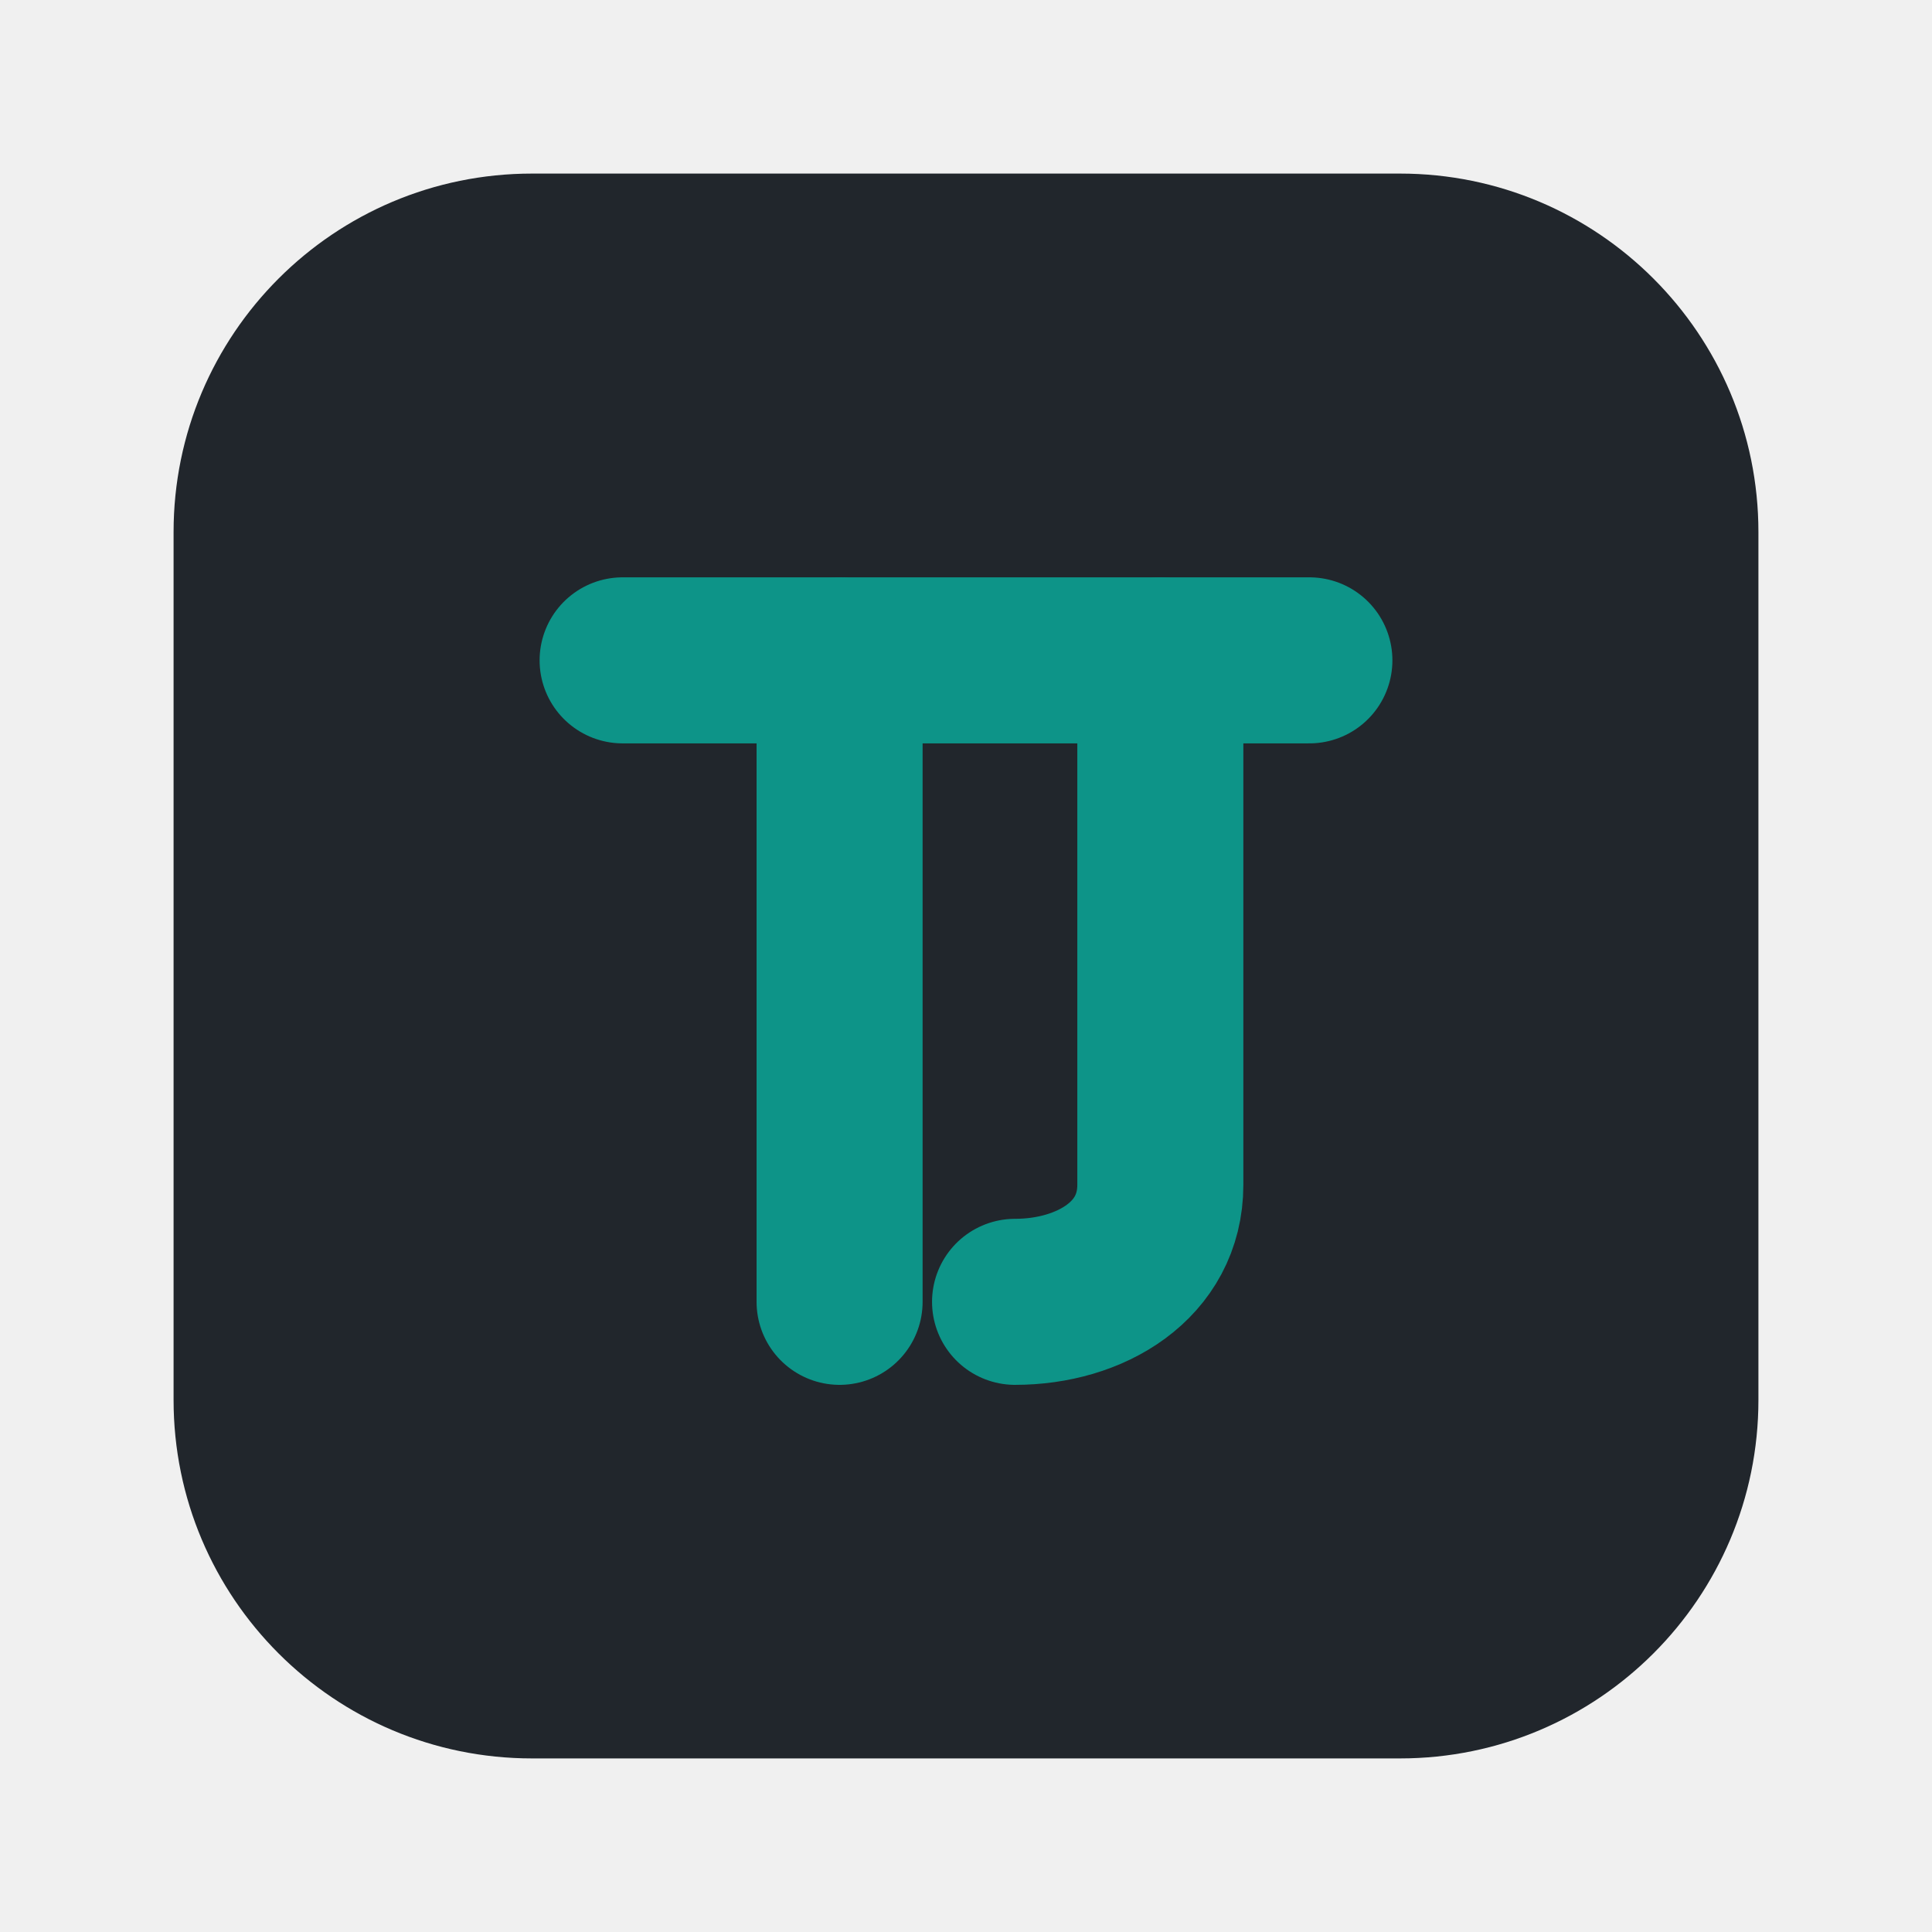
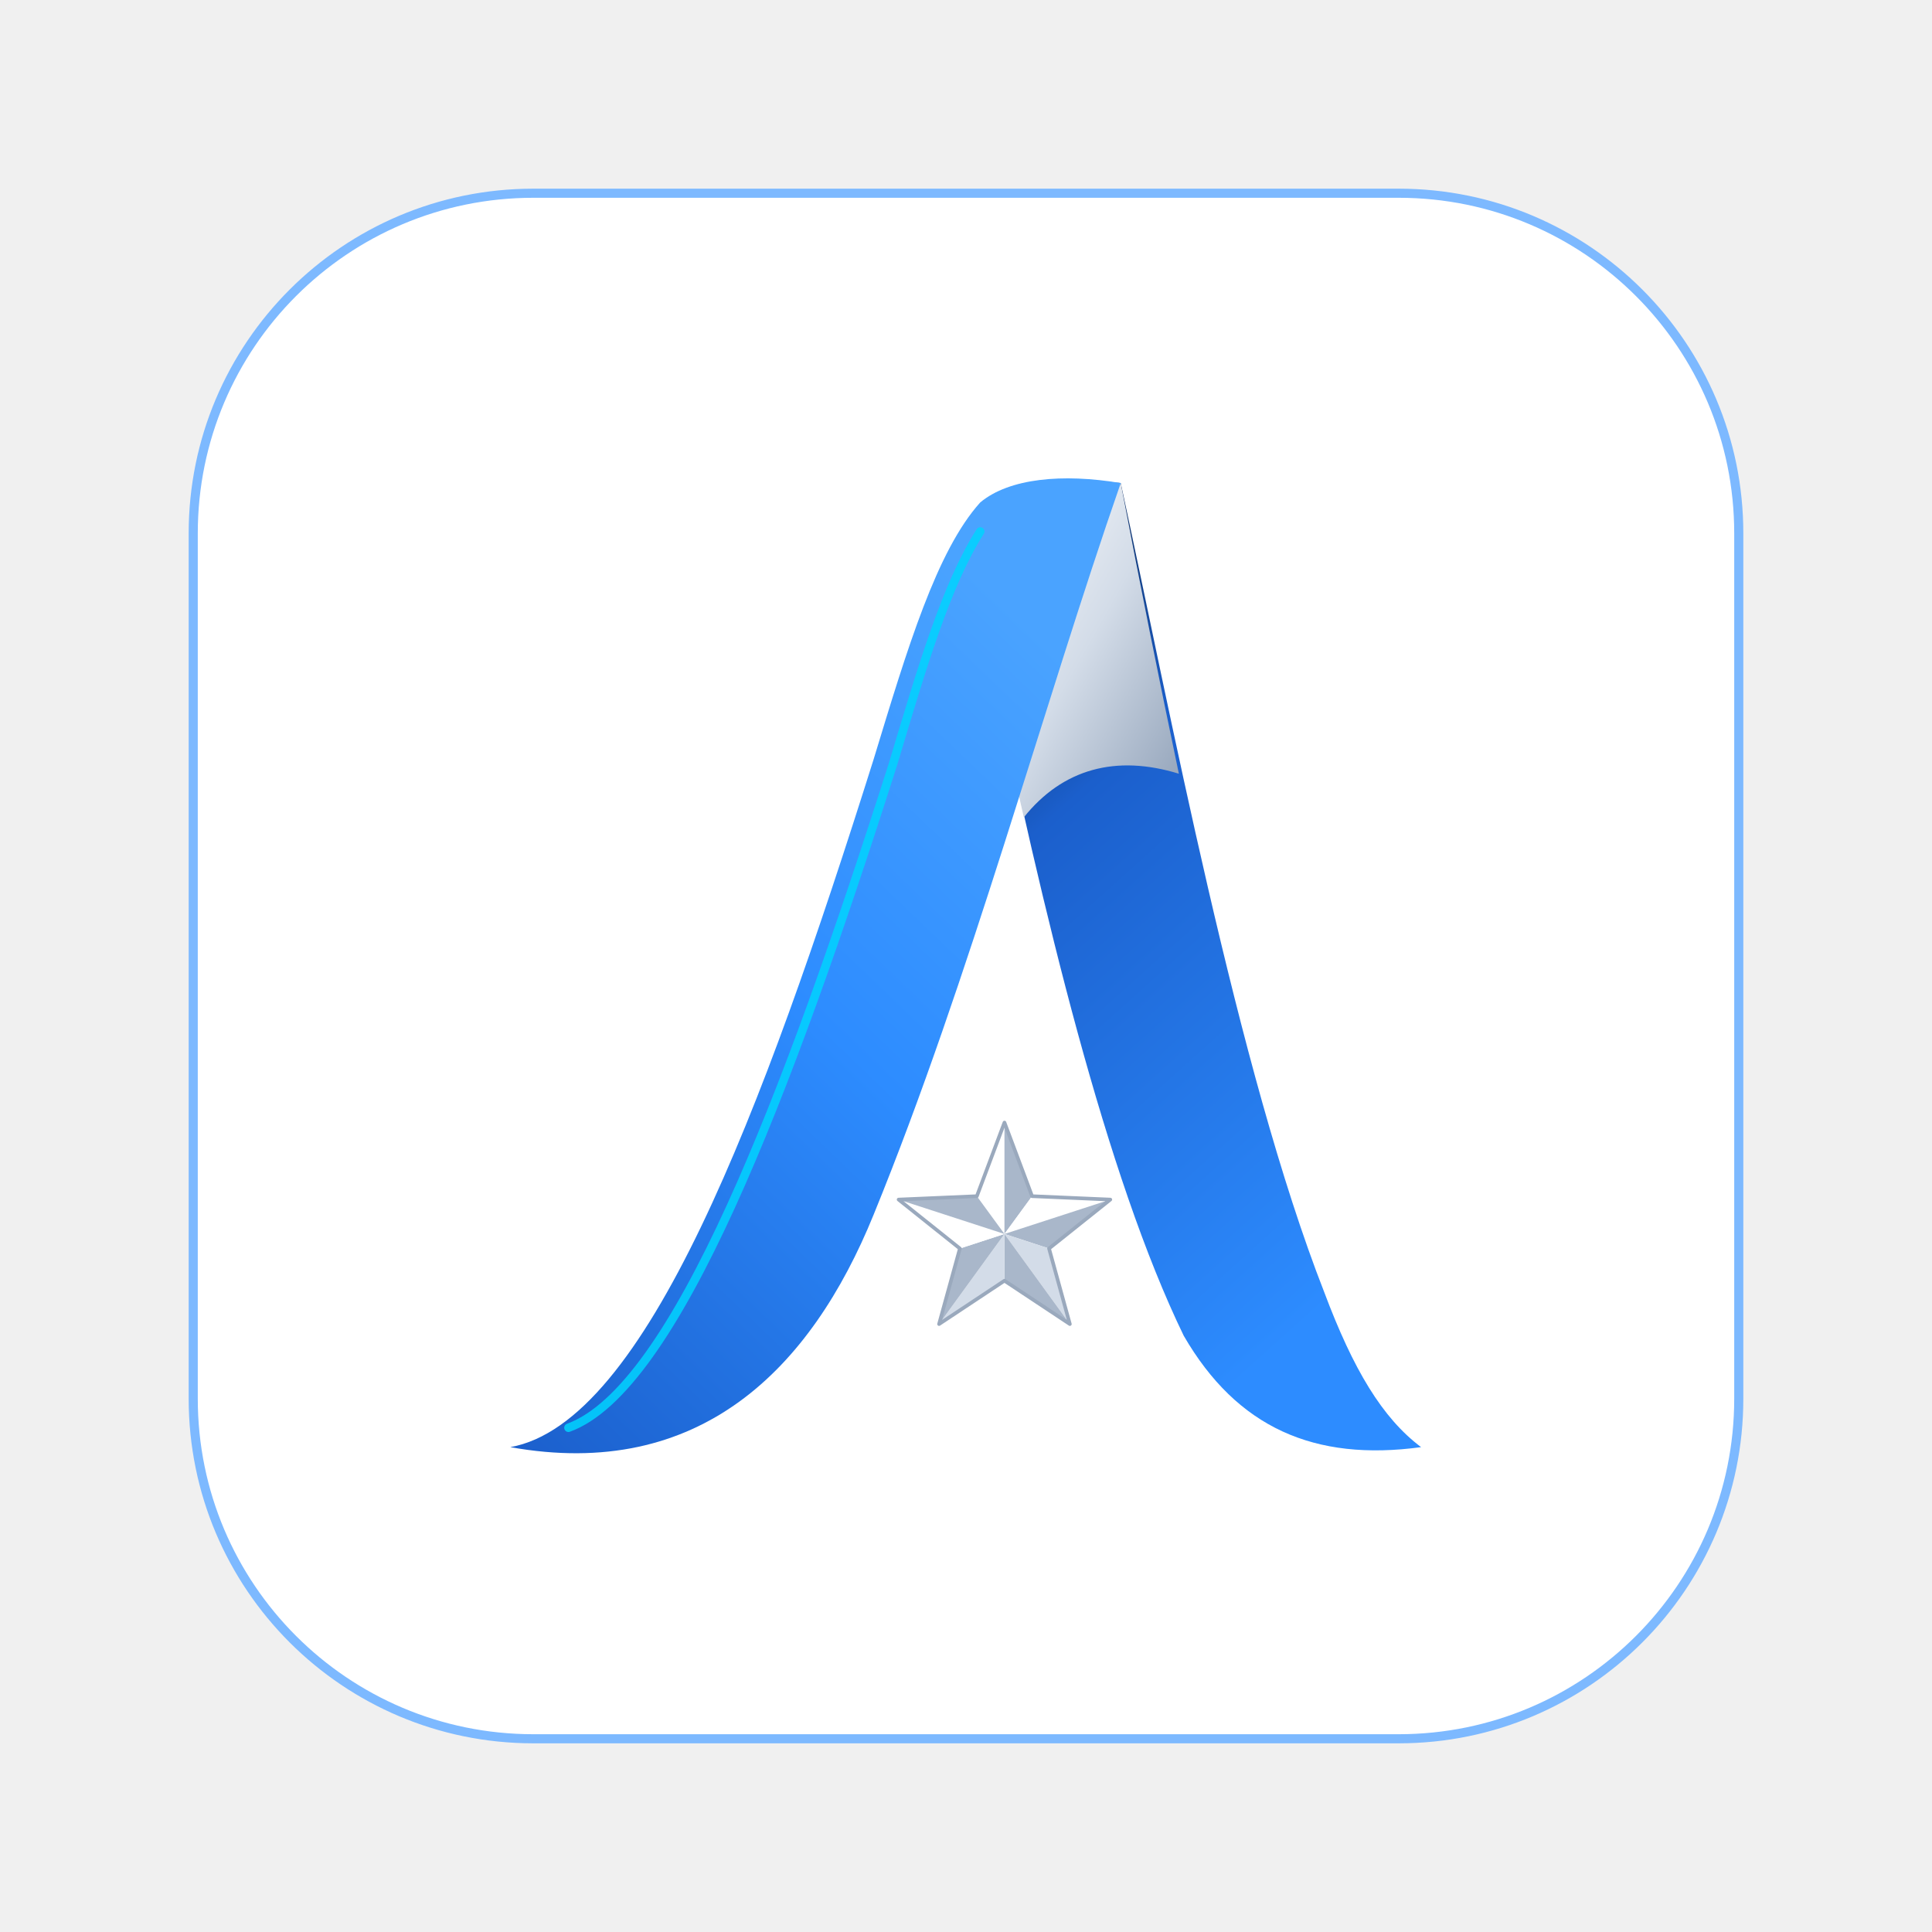
- <svg xmlns="http://www.w3.org/2000/svg" viewBox="0 0 1024 1024" fill="none">
-   <rect x="92" y="92" width="840" height="840" rx="190" fill="#21262c" />
-   <g stroke="#0d9488" stroke-width="88" stroke-linecap="round" fill="none">
-     <path d="M330 350 H694" />
-     <path d="M445 350 V690" />
-     <path d="M615 350 V628 C615 668 578 690 538 690" />
-   </g>
+ <svg xmlns="http://www.w3.org/2000/svg" viewBox="0 0 1024 1024" width="1024" height="1024">
+   <svg x="100" y="100" width="824" height="824" viewBox="0 0 1024 1024">
+     <rect x="3" y="3" width="1018" height="1018" rx="224" fill="#FFFFFF" stroke="#7DB9FF" stroke-width="6" />
+     <g transform="translate(96.97 101.35) scale(1.59552)">
+       <defs>
+         <linearGradient id="rL-light" x1="0" y1="1" x2="0.6" y2="0">
+           <stop offset="0" stop-color="#1B5FCC" />
+           <stop offset="0.55" stop-color="#2D8CFF" />
+           <stop offset="1" stop-color="#4AA3FF" />
+         </linearGradient>
+         <linearGradient id="rS-light" x1="0" y1="0" x2="1" y2="1">
+           <stop offset="0" stop-color="#FFFFFF" />
+           <stop offset="0.5" stop-color="#D3DCE8" />
+           <stop offset="1" stop-color="#8FA0B7" />
+         </linearGradient>
+         <linearGradient id="rR-light" x1="0" y1="0" x2="0.4" y2="1">
+           <stop offset="0" stop-color="#0A1A33" />
+           <stop offset="0.35" stop-color="#1B5FCC" />
+           <stop offset="1" stop-color="#2D8CFF" />
+         </linearGradient>
+       </defs>
+       <path d="M270 70 C286 58 306 56 324 58 C344 150 372 300 408 392 C420 424 432 444 448 456 C404 462 372 448 350 410 C318 344 292 236 270 130 Z" fill="url(#rR-light)" />
+       <path d="M270 70 C286 58 306 56 324 58 C332 100 340 140 348 178 C322 170 300 176 284 196 C278 170 274 150 270 130 Z" fill="url(#rS-light)" />
+       <path d="M72 456 C128 446 176 318 222 172 C236 126 248 86 266 66 C278 56 300 54 324 58 C292 150 262 262 222 360 C196 424 150 470 72 456 Z" fill="url(#rL-light)" />
+       <path d="M96 448 C140 432 186 312 230 174 C242 134 252 100 266 78" fill="none" stroke="#00D4FF" stroke-width="3.5" stroke-linecap="round" opacity="0.85" />
+       <g id="sA-light">
+         <polygon points="276,368 264.6,352.4 276,322" fill="#FFFFFF" />
+         <polygon points="276,368 276,322 287.4,352.4" fill="#A9B7CA" />
+         <polygon points="276,368 287.4,352.4 319.7,353.8" fill="#FFFFFF" />
+         <polygon points="276,368 319.7,353.8 294.4,374" fill="#A9B7CA" />
+         <polygon points="276,368 294.4,374 303,405.2" fill="#D3DCE8" />
+         <polygon points="276,368 303,405.2 276,387.3" fill="#A9B7CA" />
+         <polygon points="276,368 276,387.3 249,405.2" fill="#D3DCE8" />
+         <polygon points="276,368 249,405.2 257.6,374" fill="#A9B7CA" />
+         <polygon points="276,368 257.6,374 232.3,353.8" fill="#FFFFFF" />
+         <polygon points="276,368 232.3,353.8 264.6,352.4" fill="#A9B7CA" />
+         <polygon points="276,322 287.4,352.4 319.7,353.8 294.4,374 303,405.2 276,387.3 249,405.2 257.6,374 232.3,353.8 264.6,352.4" fill="none" stroke="#9AA9BD" stroke-width="1.5" stroke-linejoin="round" />
+       </g>
+     </g>
+   </svg>
</svg>
